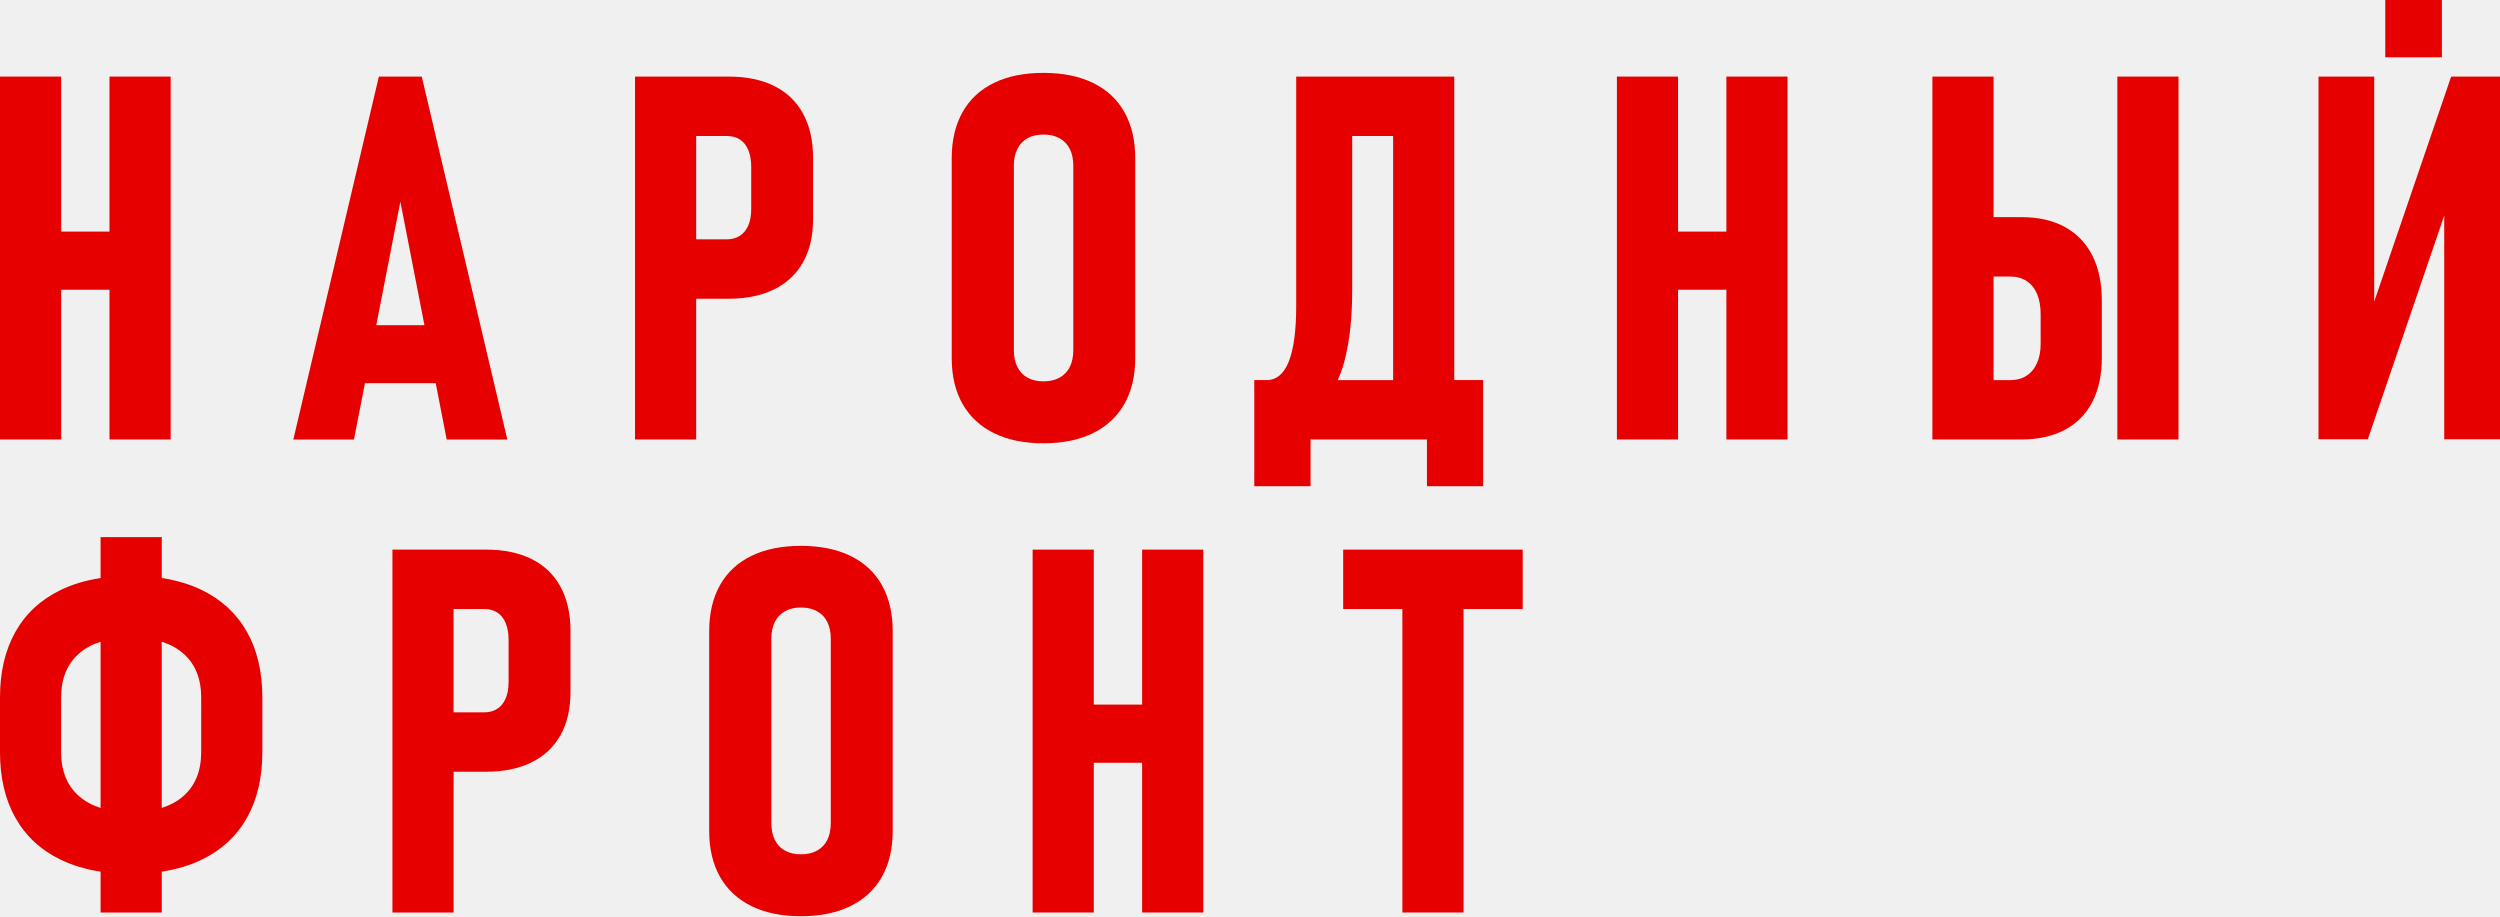
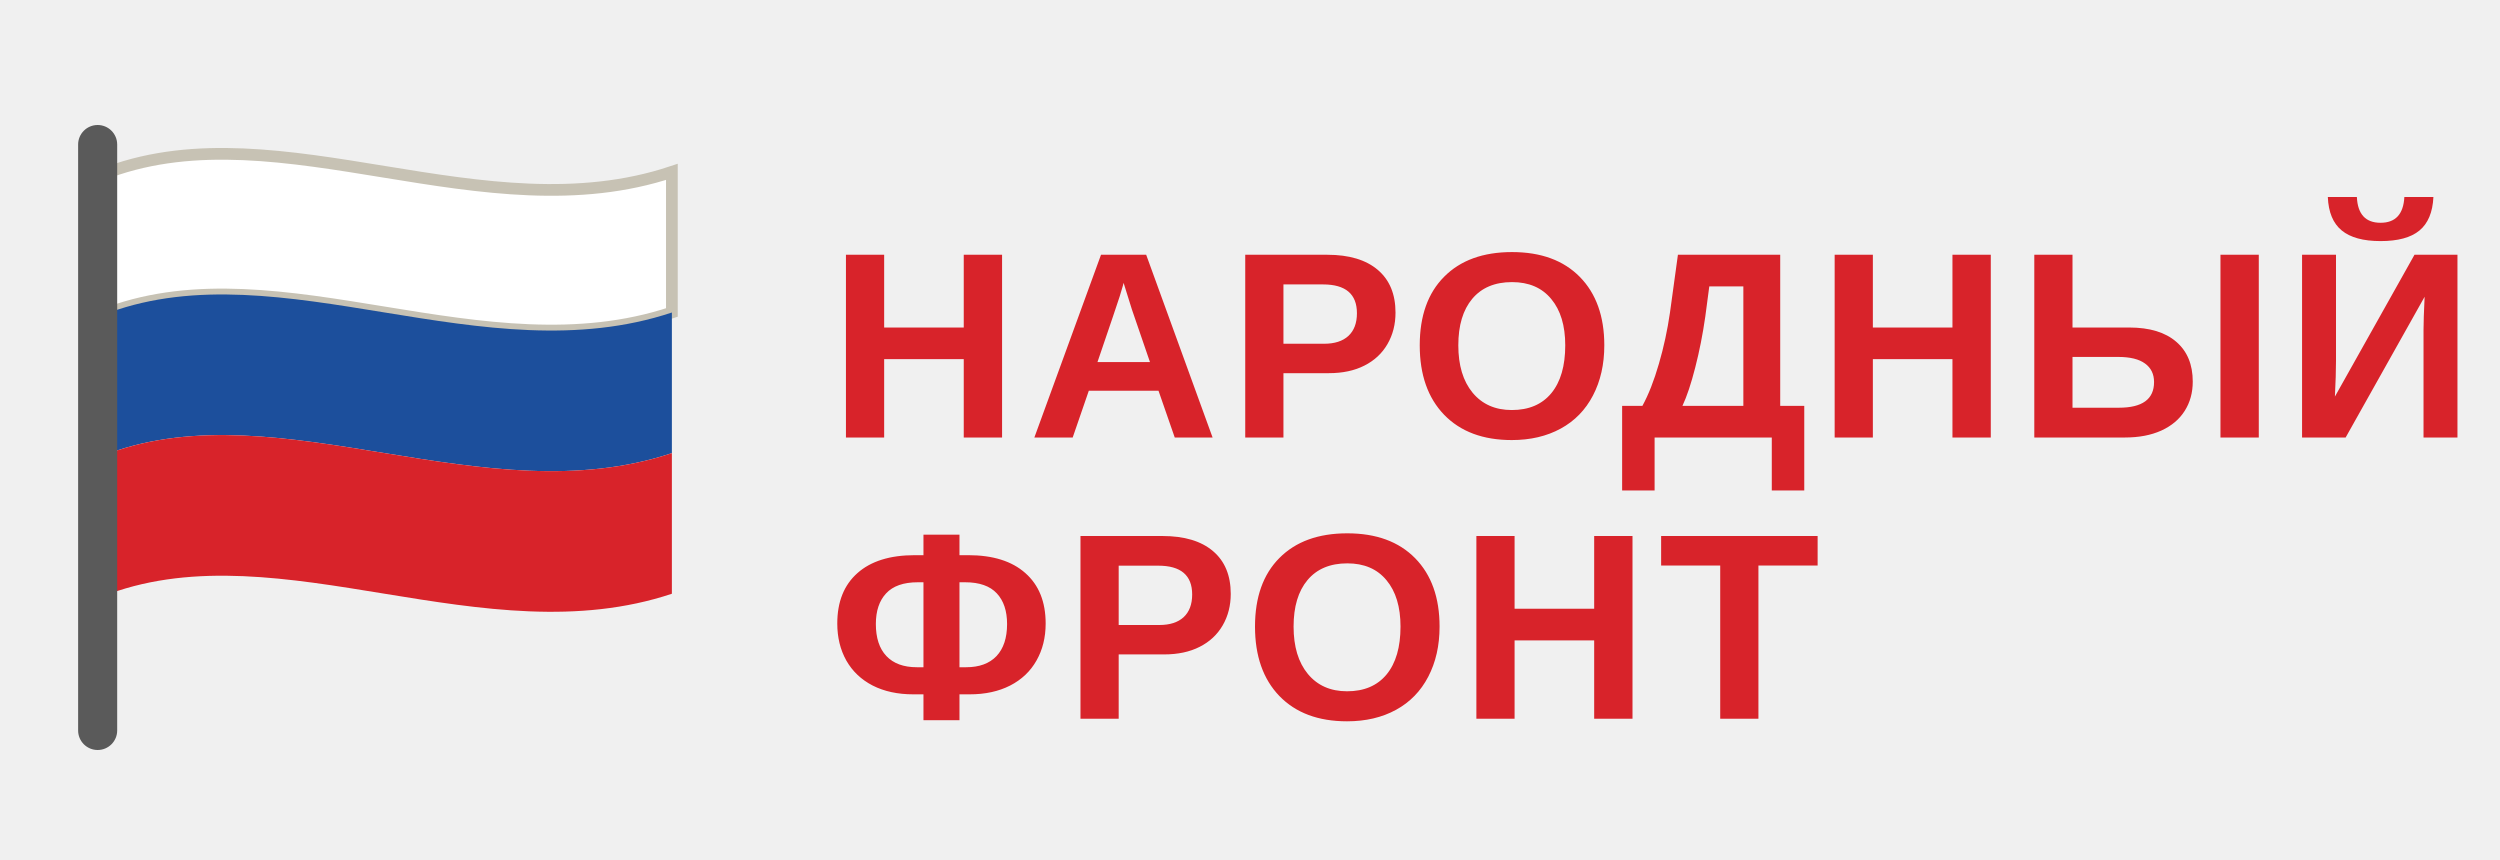
- <svg xmlns="http://www.w3.org/2000/svg" width="573" height="210" viewBox="0 0 573 210" fill="none">
-   <path d="M46.313 135.267C43.573 133.931 40.491 133.009 37.074 132.485V123.108H23.056V132.485C19.64 133.009 16.557 133.931 13.817 135.267C9.314 137.465 5.881 140.645 3.534 144.821C1.178 148.998 0 154.021 0 159.897V172.369C0 178.245 1.178 183.267 3.534 187.444C5.889 191.621 9.314 194.809 13.817 196.999C16.557 198.335 19.64 199.256 23.056 199.78V209.157H37.074V199.78C40.491 199.256 43.573 198.335 46.313 196.999C50.816 194.809 54.241 191.621 56.597 187.444C58.953 183.267 60.13 178.245 60.13 172.369V159.897C60.13 154.029 58.953 148.998 56.597 144.821C54.241 140.653 50.816 137.465 46.313 135.267ZM18.195 182.549C15.404 180.147 14.009 176.757 14.009 172.369V159.897C14.009 155.509 15.404 152.118 18.195 149.717C19.54 148.559 21.16 147.688 23.056 147.087V185.187C21.16 184.586 19.54 183.707 18.195 182.549ZM46.113 172.369C46.113 176.757 44.718 180.147 41.928 182.549C40.583 183.707 38.962 184.578 37.066 185.178V147.079C38.954 147.679 40.583 148.55 41.928 149.709C44.718 152.11 46.113 155.509 46.113 159.889V172.369Z" fill="#E60000" />
-   <path d="M121.873 128.147C118.975 126.701 115.491 125.974 111.423 125.974H103.963H96.503H89.945V209.148H103.963V176.883H111.423C115.458 176.883 118.916 176.164 121.823 174.735C124.722 173.306 126.936 171.226 128.465 168.503C129.993 165.781 130.754 162.492 130.754 158.636V144.617C130.754 140.694 130.002 137.321 128.49 134.522C126.978 131.723 124.772 129.601 121.873 128.147ZM116.56 156.463C116.56 157.875 116.335 159.093 115.884 160.124C115.433 161.156 114.789 161.934 113.962 162.466C113.135 162.999 112.158 163.27 111.022 163.27H103.955V139.587H111.022C112.191 139.587 113.186 139.866 114.021 140.415C114.848 140.965 115.483 141.776 115.917 142.85C116.352 143.916 116.569 145.192 116.569 146.68V156.463H116.56Z" fill="#E60000" />
-   <path d="M194.909 127.401C191.76 125.879 187.984 125.109 183.573 125.109C179.163 125.109 175.387 125.87 172.246 127.401C169.096 128.923 166.699 131.155 165.036 134.089C163.374 137.031 162.547 140.557 162.547 144.675V190.434C162.547 194.552 163.374 198.069 165.036 200.987C166.69 203.904 169.096 206.136 172.246 207.683C175.387 209.23 179.171 210 183.573 210C187.984 210 191.76 209.23 194.909 207.683C198.059 206.136 200.456 203.904 202.119 200.987C203.773 198.069 204.608 194.552 204.608 190.434V144.675C204.608 140.557 203.781 137.031 202.119 134.089C200.456 131.155 198.05 128.931 194.909 127.401ZM190.415 188.608C190.415 190.138 190.156 191.432 189.621 192.497C189.095 193.563 188.31 194.383 187.274 194.958C186.238 195.533 185.002 195.812 183.573 195.812C182.145 195.812 180.917 195.524 179.898 194.958C178.879 194.383 178.11 193.563 177.584 192.497C177.057 191.432 176.79 190.13 176.79 188.608V146.391C176.79 144.903 177.057 143.626 177.584 142.561C178.11 141.496 178.887 140.675 179.898 140.1C180.917 139.526 182.136 139.238 183.573 139.238C185.002 139.238 186.238 139.526 187.274 140.1C188.31 140.675 189.095 141.496 189.621 142.561C190.148 143.626 190.415 144.903 190.415 146.391V188.608Z" fill="#E60000" />
-   <path d="M261.774 161.494H250.697V125.974H236.68V209.148H250.697V174.828H261.774V209.148H275.792V125.974H261.774V161.494Z" fill="#E60000" />
-   <path d="M307.859 139.587H321.426V209.148H335.444V139.587H349.002V125.974H307.859V139.587Z" fill="#E60000" />
-   <path d="M25.095 53.082H14.018V17.553H0V100.727H14.018V66.407H25.095V100.727H39.112V17.553H25.095V53.082Z" fill="#E60000" />
-   <path d="M102.379 100.738H116.28L96.665 17.564H86.833L67.227 100.738H81.127L83.65 87.809H99.865L102.379 100.738ZM86.24 74.535L91.762 46.218L97.284 74.535H86.24Z" fill="#E60000" />
-   <path d="M177.483 19.726C174.585 18.28 171.101 17.553 167.033 17.553H159.565H152.105H145.547V100.727H159.565V68.47H167.024C171.059 68.47 174.518 67.751 177.425 66.323C180.324 64.894 182.537 62.814 184.066 60.091C185.595 57.368 186.355 54.079 186.355 50.224V36.205C186.355 32.273 185.603 28.908 184.091 26.109C182.588 23.302 180.382 21.18 177.483 19.726ZM172.17 48.042C172.17 49.454 171.945 50.672 171.494 51.703C171.043 52.735 170.399 53.513 169.572 54.045C168.745 54.578 167.768 54.849 166.632 54.849H159.565V31.174H166.632C167.801 31.174 168.795 31.453 169.631 32.003C170.458 32.552 171.093 33.364 171.527 34.438C171.962 35.503 172.179 36.78 172.179 38.268V48.042H172.17Z" fill="#E60000" />
-   <path d="M250.495 18.994C247.346 17.473 243.57 16.703 239.159 16.703C234.748 16.703 230.973 17.464 227.832 18.994C224.682 20.516 222.285 22.749 220.622 25.691C218.968 28.625 218.133 32.151 218.133 36.277V82.037C218.133 86.154 218.96 89.672 220.622 92.589C222.276 95.506 224.682 97.738 227.832 99.285C230.973 100.833 234.757 101.602 239.159 101.602C243.57 101.602 247.346 100.833 250.495 99.285C253.645 97.738 256.042 95.506 257.705 92.589C259.359 89.672 260.194 86.154 260.194 82.037V36.269C260.194 32.151 259.367 28.625 257.705 25.683C256.042 22.749 253.645 20.516 250.495 18.994ZM246.001 80.202C246.001 81.732 245.734 83.026 245.207 84.091C244.681 85.157 243.896 85.977 242.86 86.552C241.824 87.127 240.588 87.406 239.159 87.406C237.731 87.406 236.503 87.118 235.484 86.552C234.464 85.977 233.696 85.157 233.17 84.091C232.643 83.026 232.376 81.724 232.376 80.202V37.985C232.376 36.497 232.635 35.22 233.17 34.155C233.696 33.089 234.473 32.269 235.484 31.694C236.503 31.119 237.722 30.832 239.159 30.832C240.588 30.832 241.824 31.119 242.86 31.694C243.896 32.261 244.681 33.089 245.207 34.155C245.734 35.22 246.001 36.497 246.001 37.985V80.202Z" fill="#E60000" />
-   <path d="M333.313 87.114V17.553H325.97H319.304H309.923H307.208H297.091V70.127C297.091 75.767 296.523 80.011 295.395 82.852C294.268 85.693 292.572 87.114 290.308 87.114H289.013H287.484V100.727V111.431H300.374V100.727H319.312H327.056V111.431H339.938V87.114H335.811H333.313ZM306.606 87.114C307.224 85.761 307.751 84.29 308.168 82.683C309.338 78.202 309.923 72.816 309.923 66.525V31.174H319.304V87.122H306.606V87.114Z" fill="#E60000" />
-   <path d="M395.689 53.082H384.611V17.553H370.594V100.727H384.611V66.407H395.689V100.727H409.698V17.553H395.689V53.082Z" fill="#E60000" />
-   <path d="M499.315 17.553H485.297V100.727H499.315V17.553Z" fill="#E60000" />
-   <path d="M473.264 52.025C470.516 50.52 467.199 49.767 463.315 49.767H456.924V17.553H442.906V100.727H450.082H456.916H463.306C467.149 100.727 470.457 99.991 473.23 98.528C476.004 97.057 478.109 94.927 479.563 92.119C481.016 89.312 481.735 85.947 481.735 82.024V68.868C481.735 64.86 481.008 61.427 479.563 58.569C478.117 55.711 476.012 53.53 473.264 52.025ZM467.725 78.709C467.725 80.468 467.441 81.973 466.873 83.233C466.314 84.493 465.512 85.457 464.467 86.125C463.431 86.793 462.195 87.122 460.767 87.122H456.924V63.38H460.767C462.195 63.38 463.44 63.727 464.501 64.412C465.553 65.097 466.355 66.094 466.898 67.388C467.441 68.69 467.717 70.246 467.717 72.081V78.709H467.725Z" fill="#E60000" />
-   <path d="M561.806 17.553L544.171 69.13V17.553H531.398V100.676H542.701L560.219 49.395V100.676H573V17.553H561.806Z" fill="#E60000" />
-   <path d="M559.677 0H546.703V13.131H559.677V0Z" fill="#E60000" />
+ <svg xmlns="http://www.w3.org/2000/svg" width="320" height="110" viewBox="0 0 320 110" fill="none">
+   <g>
+     <path d="M14 22 C36 14, 62 30, 86 22 L86 40 C62 48, 36 32, 14 40 Z" fill="#ffffff" stroke="#c7c2b4" stroke-width="1.5" />
+     <path d="M14 40 C36 32, 62 48, 86 40 L86 58 C62 66, 36 50, 14 58 Z" fill="#1c4f9c" />
+     <path d="M14 58 C36 50, 62 66, 86 58 L86 76 C62 84, 36 68, 14 76 Z" fill="#d8232a" />
+     <rect x="10" y="16" width="5" height="80" rx="2.5" fill="#5a5a5a" />
+   </g>
+   <text x="106" y="56" font-family="Arial,Helvetica,sans-serif" font-weight="bold" font-size="34" fill="#d8232a" letter-spacing="1">НАРОДНЫЙ</text>
+   <text x="106" y="92" font-family="Arial,Helvetica,sans-serif" font-weight="bold" font-size="34" fill="#d8232a" letter-spacing="1">ФРОНТ</text>
</svg>
